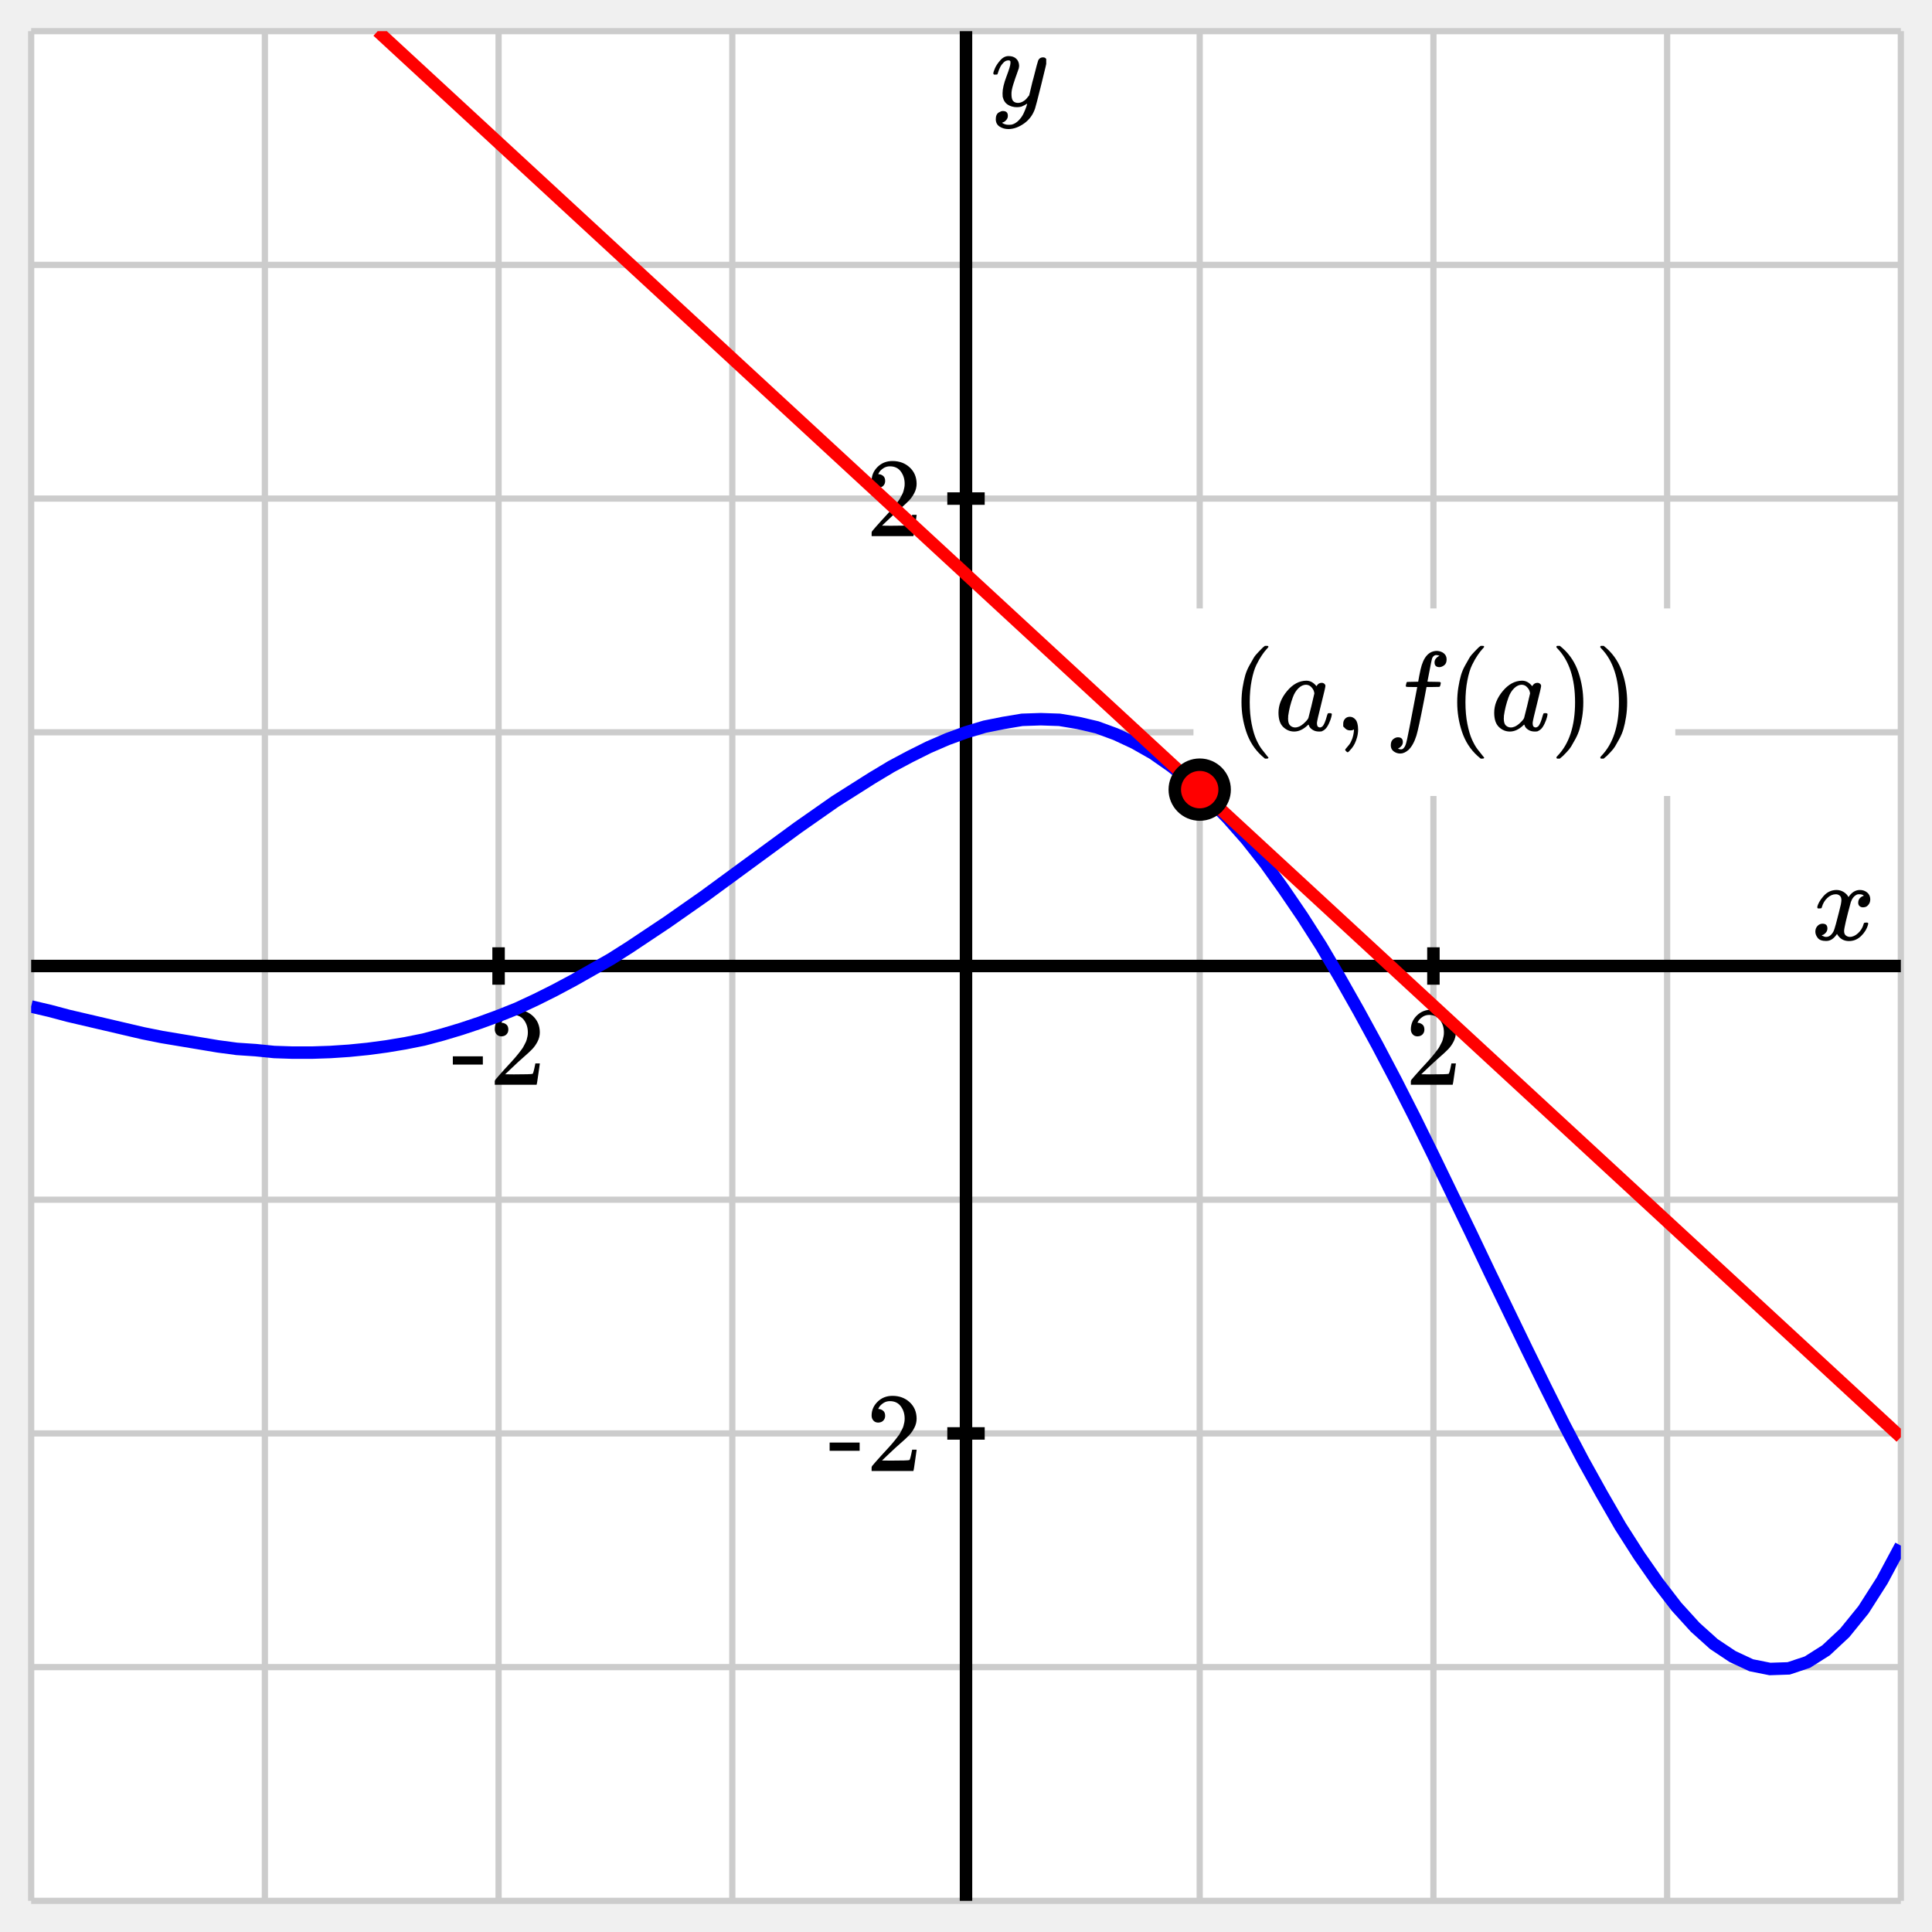
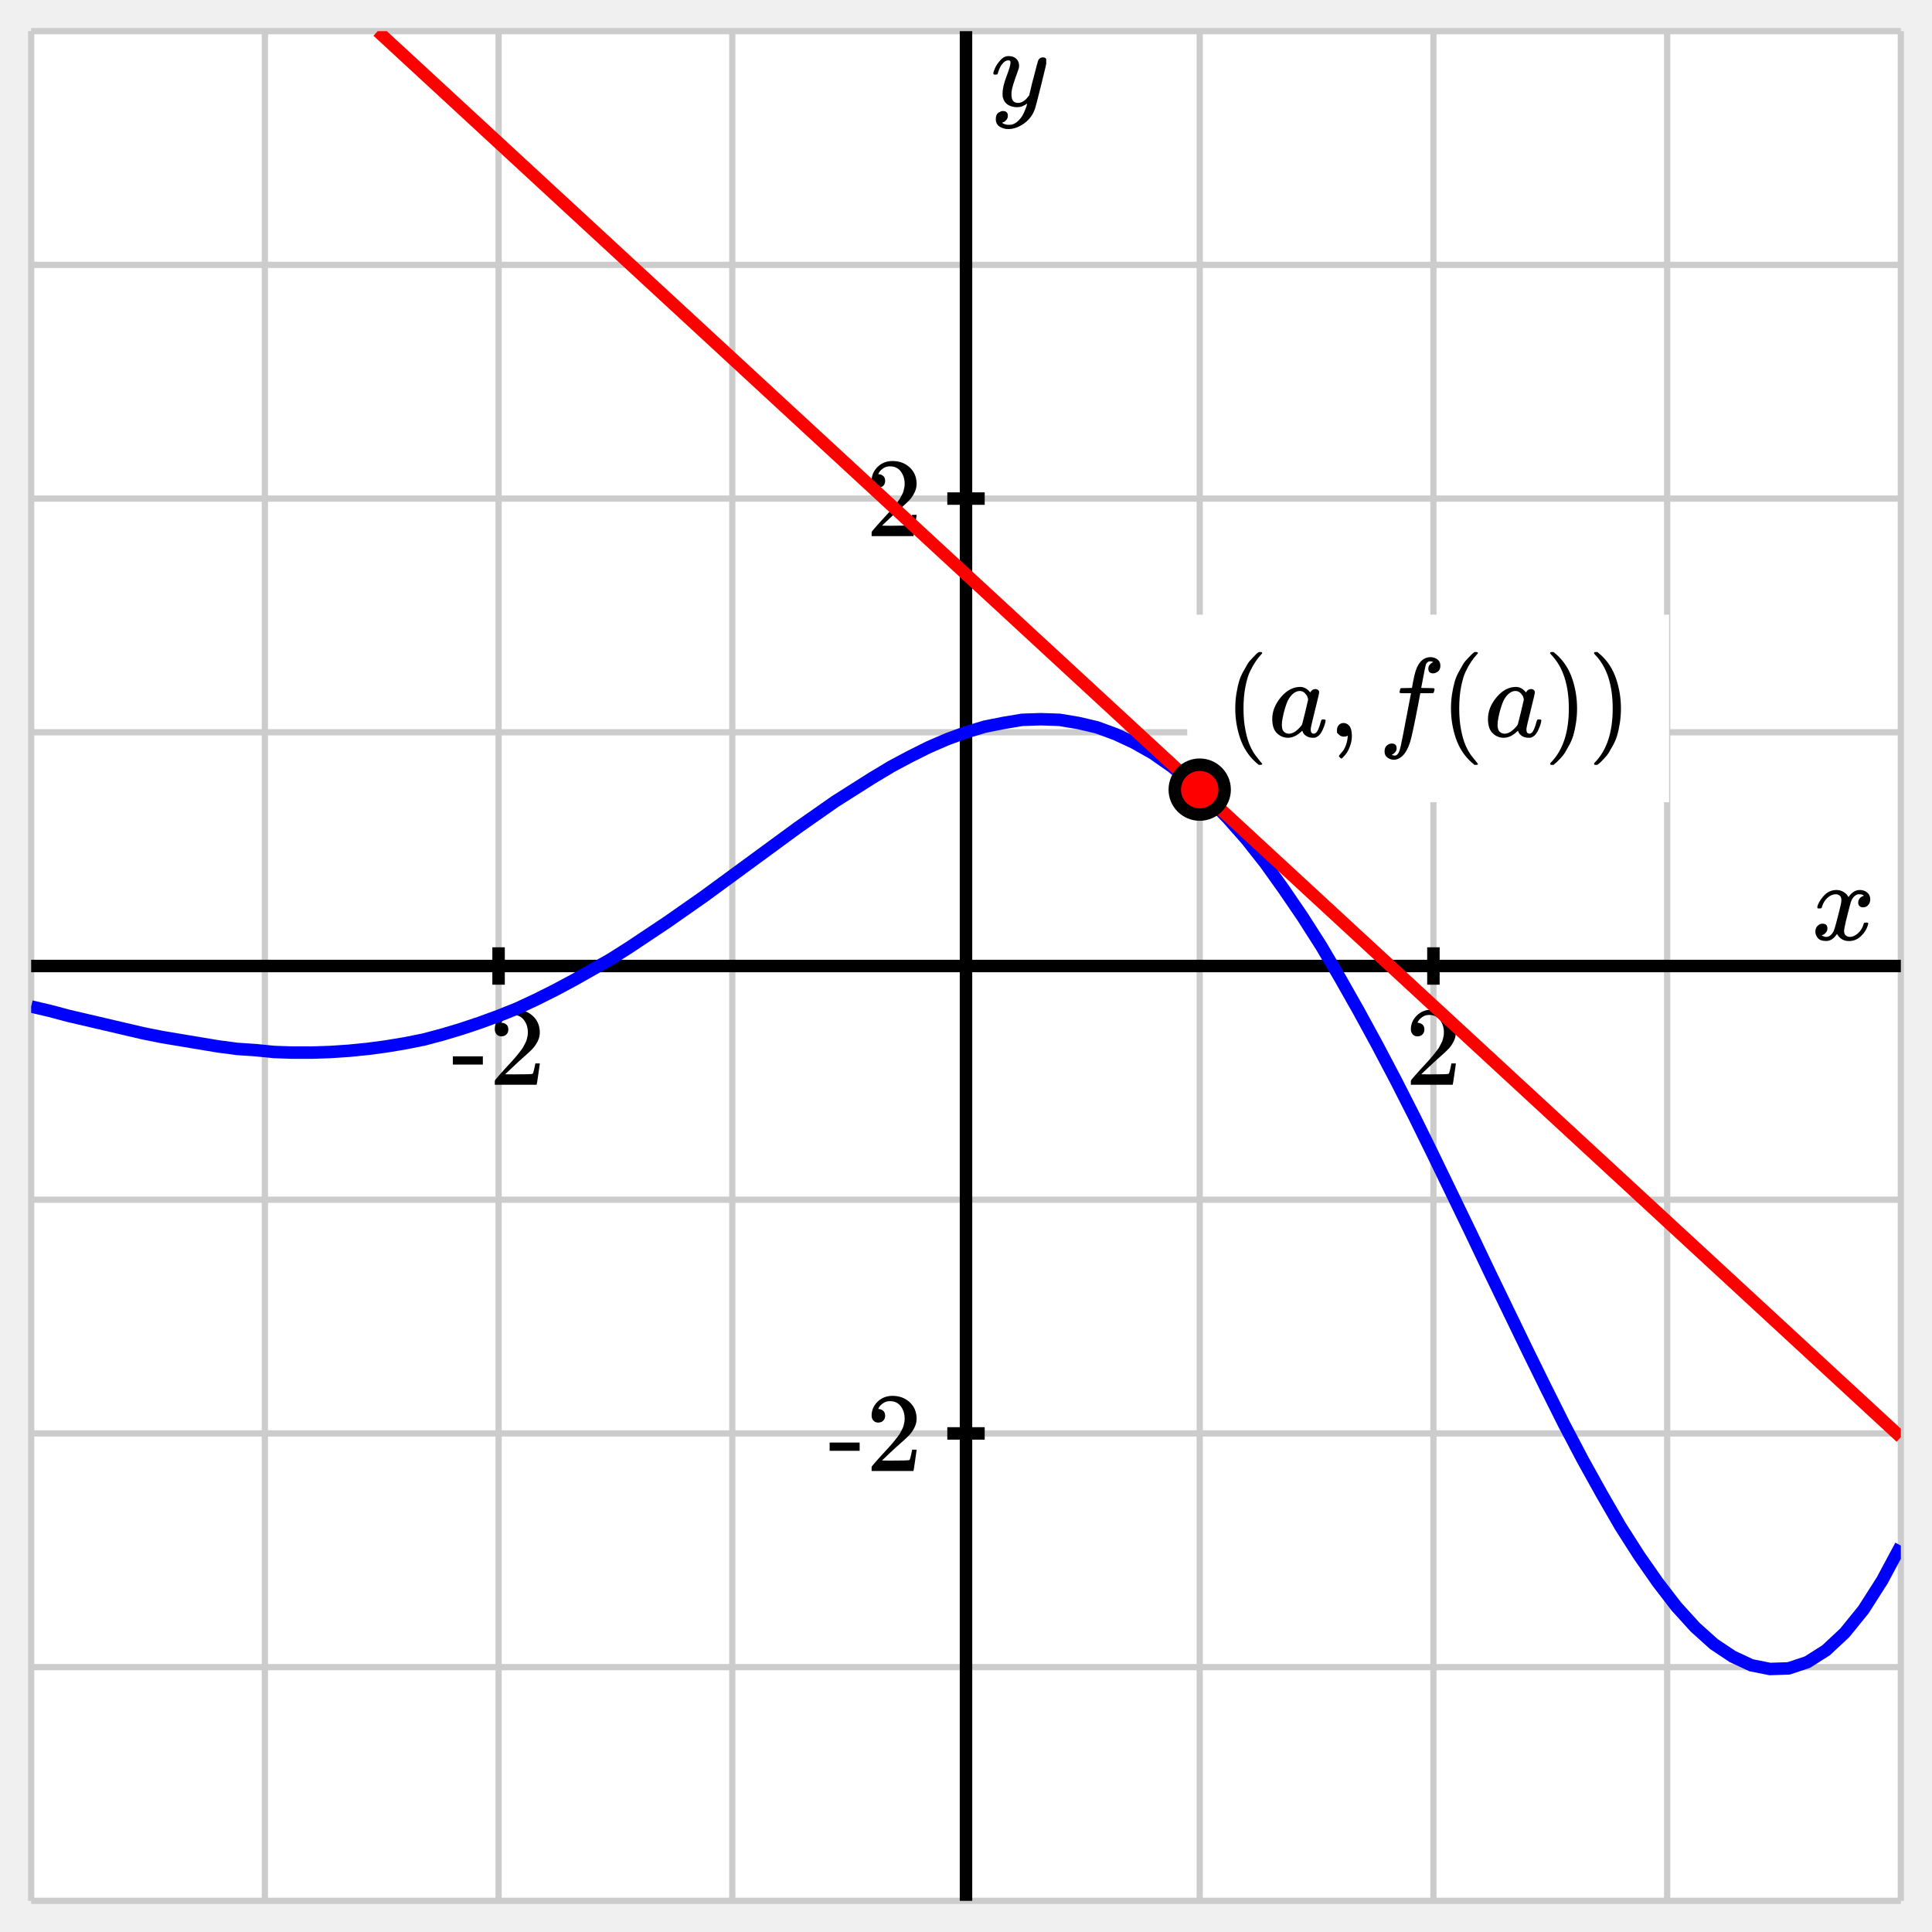
<svg xmlns="http://www.w3.org/2000/svg" xmlns:xlink="http://www.w3.org/1999/xlink" id="figure" width="310" height="310">
  <defs>
    <clipPath id="clip-to-bounding-box">
      <rect x="5" y="5" width="300" height="300" />
    </clipPath>
  </defs>
  <rect id="rect-0" x="5.0" y="5.0" width="300.0" height="300.0" stroke-width="2" fill="white" type="rectangle" />
  <g id="grid-axes">
    <g id="grid" stroke="#ccc" stroke-width="1">
      <line id="line-0" x1="5.0" y1="305.0" x2="5.0" y2="5.0" type="vertical grid" />
      <line id="line-1" x1="42.5" y1="305.0" x2="42.5" y2="5.0" type="vertical grid" />
      <line id="line-2" x1="80.0" y1="305.0" x2="80.0" y2="5.0" type="vertical grid" />
      <line id="line-3" x1="117.5" y1="305.0" x2="117.5" y2="5.0" type="vertical grid" />
      <line id="line-4" x1="155.0" y1="305.0" x2="155.0" y2="5.0" type="vertical grid" />
      <line id="line-5" x1="192.5" y1="305.0" x2="192.5" y2="5.0" type="vertical grid" />
      <line id="line-6" x1="230.0" y1="305.0" x2="230.0" y2="5.0" type="vertical grid" />
      <line id="line-7" x1="267.5" y1="305.0" x2="267.5" y2="5.0" type="vertical grid" />
      <line id="line-8" x1="305.0" y1="305.0" x2="305.0" y2="5.0" type="vertical grid" />
      <line id="line-9" x1="5.0" y1="305.0" x2="305.0" y2="305.0" type="horizontal grid" />
      <line id="line-10" x1="5.0" y1="267.5" x2="305.0" y2="267.5" type="horizontal grid" />
      <line id="line-11" x1="5.0" y1="230.0" x2="305.0" y2="230.0" type="horizontal grid" />
      <line id="line-12" x1="5.0" y1="192.5" x2="305.0" y2="192.5" type="horizontal grid" />
      <line id="line-13" x1="5.0" y1="155.0" x2="305.0" y2="155.0" type="horizontal grid" />
      <line id="line-14" x1="5.0" y1="117.5" x2="305.0" y2="117.5" type="horizontal grid" />
      <line id="line-15" x1="5.0" y1="80.0" x2="305.0" y2="80.0" type="horizontal grid" />
      <line id="line-16" x1="5.0" y1="42.5" x2="305.0" y2="42.5" type="horizontal grid" />
      <line id="line-17" x1="5.0" y1="5.0" x2="305.0" y2="5.0" type="horizontal grid" />
    </g>
    <g id="axes" stroke="black" stroke-width="2">
      <line id="line-18" x1="5.0" y1="155.0" x2="305.0" y2="155.0" type="horizontal axis" />
      <line id="line-19" x1="155.0" y1="305.0" x2="155.0" y2="5.0" type="vertical axis" />
      <g type="horizontal ticks" id="g-0">
        <line id="line-20" x1="80.0" y1="158.0" x2="80.0" y2="152.0" type="tick on horizontal axis" />
        <line id="line-21" x1="230.0" y1="158.0" x2="230.0" y2="152.0" type="tick on horizontal axis" />
      </g>
      <g type="vertical ticks" id="g-1">
        <line id="line-22" x1="152.0" y1="230.0" x2="158.0" y2="230.0" type="tick on vertical axis" />
        <line id="line-23" x1="152.0" y1="80.0" x2="158.0" y2="80.0" type="tick on vertical axis" />
      </g>
    </g>
    <g id="g-2" transform="translate(80.0,162.0) translate(-7.54,-0.0)" type="label">
      <svg style="vertical-align: 0.000px" width="15.080px" height="12.056px" role="img" focusable="false" viewBox="0 -666 833 666">
        <defs>
          <path id="MJX-1-TEX-N-2D" d="M11 179V252H277V179H11Z" />
          <path id="MJX-1-TEX-N-32" d="M109 429Q82 429 66 447T50 491Q50 562 103 614T235 666Q326 666 387 610T449 465Q449 422 429 383T381 315T301 241Q265 210 201 149L142 93L218 92Q375 92 385 97Q392 99 409 186V189H449V186Q448 183 436 95T421 3V0H50V19V31Q50 38 56 46T86 81Q115 113 136 137Q145 147 170 174T204 211T233 244T261 278T284 308T305 340T320 369T333 401T340 431T343 464Q343 527 309 573T212 619Q179 619 154 602T119 569T109 550Q109 549 114 549Q132 549 151 535T170 489Q170 464 154 447T109 429Z" />
        </defs>
        <g stroke="currentColor" fill="currentColor" stroke-width="0" transform="scale(1,-1)">
          <g data-mml-node="math">
            <g data-mml-node="mtext" data-semantic-type="text" data-semantic-role="unknown" data-semantic-font="normal" data-semantic-annotation="clearspeak:unit" data-semantic-id="0" data-semantic-speech="hyphen 2">
              <use data-c="2D" xlink:href="#MJX-1-TEX-N-2D" />
              <use data-c="32" xlink:href="#MJX-1-TEX-N-32" transform="translate(333,0)" />
            </g>
          </g>
        </g>
      </svg>
    </g>
    <g id="g-3" transform="translate(230.0,162.0) translate(-4.524,-0.0)" type="label">
      <svg style="vertical-align: 0.000px" width="9.048px" height="12.056px" role="img" focusable="false" viewBox="0 -666 500 666">
        <defs>
          <path id="MJX-2-TEX-N-32" d="M109 429Q82 429 66 447T50 491Q50 562 103 614T235 666Q326 666 387 610T449 465Q449 422 429 383T381 315T301 241Q265 210 201 149L142 93L218 92Q375 92 385 97Q392 99 409 186V189H449V186Q448 183 436 95T421 3V0H50V19V31Q50 38 56 46T86 81Q115 113 136 137Q145 147 170 174T204 211T233 244T261 278T284 308T305 340T320 369T333 401T340 431T343 464Q343 527 309 573T212 619Q179 619 154 602T119 569T109 550Q109 549 114 549Q132 549 151 535T170 489Q170 464 154 447T109 429Z" />
        </defs>
        <g stroke="currentColor" fill="currentColor" stroke-width="0" transform="scale(1,-1)">
          <g data-mml-node="math">
            <g data-mml-node="mtext" data-semantic-type="text" data-semantic-role="integer" data-semantic-font="normal" data-semantic-annotation="clearspeak:unit" data-semantic-id="0" data-semantic-speech="2">
              <use data-c="32" xlink:href="#MJX-2-TEX-N-32" />
            </g>
          </g>
        </g>
      </svg>
    </g>
    <g id="g-4" transform="translate(148.0,230.0) translate(-15.08,-6.028)" type="label">
      <svg style="vertical-align: 0.000px" width="15.080px" height="12.056px" role="img" focusable="false" viewBox="0 -666 833 666">
        <defs>
          <path id="MJX-3-TEX-N-2D" d="M11 179V252H277V179H11Z" />
          <path id="MJX-3-TEX-N-32" d="M109 429Q82 429 66 447T50 491Q50 562 103 614T235 666Q326 666 387 610T449 465Q449 422 429 383T381 315T301 241Q265 210 201 149L142 93L218 92Q375 92 385 97Q392 99 409 186V189H449V186Q448 183 436 95T421 3V0H50V19V31Q50 38 56 46T86 81Q115 113 136 137Q145 147 170 174T204 211T233 244T261 278T284 308T305 340T320 369T333 401T340 431T343 464Q343 527 309 573T212 619Q179 619 154 602T119 569T109 550Q109 549 114 549Q132 549 151 535T170 489Q170 464 154 447T109 429Z" />
        </defs>
        <g stroke="currentColor" fill="currentColor" stroke-width="0" transform="scale(1,-1)">
          <g data-mml-node="math">
            <g data-mml-node="mtext" data-semantic-type="text" data-semantic-role="unknown" data-semantic-font="normal" data-semantic-annotation="clearspeak:unit" data-semantic-id="0" data-semantic-speech="hyphen 2">
              <use data-c="2D" xlink:href="#MJX-3-TEX-N-2D" />
              <use data-c="32" xlink:href="#MJX-3-TEX-N-32" transform="translate(333,0)" />
            </g>
          </g>
        </g>
      </svg>
    </g>
    <g id="g-5" transform="translate(148.0,80.0) translate(-9.048,-6.028)" type="label">
      <svg style="vertical-align: 0.000px" width="9.048px" height="12.056px" role="img" focusable="false" viewBox="0 -666 500 666">
        <defs>
          <path id="MJX-4-TEX-N-32" d="M109 429Q82 429 66 447T50 491Q50 562 103 614T235 666Q326 666 387 610T449 465Q449 422 429 383T381 315T301 241Q265 210 201 149L142 93L218 92Q375 92 385 97Q392 99 409 186V189H449V186Q448 183 436 95T421 3V0H50V19V31Q50 38 56 46T86 81Q115 113 136 137Q145 147 170 174T204 211T233 244T261 278T284 308T305 340T320 369T333 401T340 431T343 464Q343 527 309 573T212 619Q179 619 154 602T119 569T109 550Q109 549 114 549Q132 549 151 535T170 489Q170 464 154 447T109 429Z" />
        </defs>
        <g stroke="currentColor" fill="currentColor" stroke-width="0" transform="scale(1,-1)">
          <g data-mml-node="math">
            <g data-mml-node="mtext" data-semantic-type="text" data-semantic-role="integer" data-semantic-font="normal" data-semantic-annotation="clearspeak:unit" data-semantic-id="0" data-semantic-speech="2">
              <use data-c="32" xlink:href="#MJX-4-TEX-N-32" />
            </g>
          </g>
        </g>
      </svg>
    </g>
    <g id="g-6" transform="translate(301.0,151.0) translate(-10.352,-8.2)" type="label">
      <svg style="vertical-align: -0.200px" width="10.352px" height="8.200px" role="img" focusable="false" viewBox="0 -442 572 453">
        <defs>
          <path id="MJX-5-TEX-I-1D465" d="M52 289Q59 331 106 386T222 442Q257 442 286 424T329 379Q371 442 430 442Q467 442 494 420T522 361Q522 332 508 314T481 292T458 288Q439 288 427 299T415 328Q415 374 465 391Q454 404 425 404Q412 404 406 402Q368 386 350 336Q290 115 290 78Q290 50 306 38T341 26Q378 26 414 59T463 140Q466 150 469 151T485 153H489Q504 153 504 145Q504 144 502 134Q486 77 440 33T333 -11Q263 -11 227 52Q186 -10 133 -10H127Q78 -10 57 16T35 71Q35 103 54 123T99 143Q142 143 142 101Q142 81 130 66T107 46T94 41L91 40Q91 39 97 36T113 29T132 26Q168 26 194 71Q203 87 217 139T245 247T261 313Q266 340 266 352Q266 380 251 392T217 404Q177 404 142 372T93 290Q91 281 88 280T72 278H58Q52 284 52 289Z" />
        </defs>
        <g stroke="currentColor" fill="currentColor" stroke-width="0" transform="scale(1,-1)">
          <g data-mml-node="math">
            <g data-mml-node="mi" data-semantic-type="identifier" data-semantic-role="latinletter" data-semantic-font="italic" data-semantic-annotation="clearspeak:simple" data-semantic-id="0" data-semantic-speech="x">
              <use data-c="1D465" xlink:href="#MJX-5-TEX-I-1D465" />
            </g>
          </g>
        </g>
      </svg>
    </g>
    <g id="g-7" transform="translate(159.0,9.0) translate(0.0,-0.0)" type="label">
      <svg style="vertical-align: -3.712px" width="8.872px" height="11.712px" role="img" focusable="false" viewBox="0 -442 490 647">
        <defs>
          <path id="MJX-6-TEX-I-1D466" d="M21 287Q21 301 36 335T84 406T158 442Q199 442 224 419T250 355Q248 336 247 334Q247 331 231 288T198 191T182 105Q182 62 196 45T238 27Q261 27 281 38T312 61T339 94Q339 95 344 114T358 173T377 247Q415 397 419 404Q432 431 462 431Q475 431 483 424T494 412T496 403Q496 390 447 193T391 -23Q363 -106 294 -155T156 -205Q111 -205 77 -183T43 -117Q43 -95 50 -80T69 -58T89 -48T106 -45Q150 -45 150 -87Q150 -107 138 -122T115 -142T102 -147L99 -148Q101 -153 118 -160T152 -167H160Q177 -167 186 -165Q219 -156 247 -127T290 -65T313 -9T321 21L315 17Q309 13 296 6T270 -6Q250 -11 231 -11Q185 -11 150 11T104 82Q103 89 103 113Q103 170 138 262T173 379Q173 380 173 381Q173 390 173 393T169 400T158 404H154Q131 404 112 385T82 344T65 302T57 280Q55 278 41 278H27Q21 284 21 287Z" />
        </defs>
        <g stroke="currentColor" fill="currentColor" stroke-width="0" transform="scale(1,-1)">
          <g data-mml-node="math">
            <g data-mml-node="mi" data-semantic-type="identifier" data-semantic-role="latinletter" data-semantic-font="italic" data-semantic-annotation="clearspeak:simple" data-semantic-id="0" data-semantic-speech="y">
              <use data-c="1D466" xlink:href="#MJX-6-TEX-I-1D466" />
            </g>
          </g>
        </g>
      </svg>
    </g>
  </g>
  <g id="graph-tangent">
    <polyline id="graph" stroke="blue" stroke-width="2" fill="none" points="5.0,161.5 8.0,162.2 11.0,163.0 14.0,163.7 17.0,164.4 20.0,165.1 23.0,165.8 26.0,166.4 29.0,166.9 32.0,167.4 35.0,167.9 38.0,168.3 41.0,168.5 44.0,168.8 47.0,168.9 50.0,168.9 53.0,168.8 56.0,168.6 59.0,168.3 62.0,167.9 65.0,167.4 68.0,166.8 71.0,166.0 74.0,165.1 77.0,164.1 80.0,163.0 83.0,161.8 86.0,160.4 89.0,158.9 92.0,157.3 95.0,155.6 98.0,153.9 101.0,152.0 104.0,150.0 107.0,148.0 110.0,145.9 113.0,143.8 116.0,141.6 119.0,139.4 122.0,137.2 125.0,135.0 128.0,132.8 131.0,130.7 134.0,128.6 137.0,126.7 140.0,124.8 143.0,123.0 146.0,121.4 149.0,119.9 152.0,118.6 155.0,117.5 158.0,116.6 161.0,116.0 164.0,115.5 167.0,115.4 170.0,115.5 173.0,116.0 176.0,116.7 179.0,117.8 182.0,119.2 185.0,120.9 188.0,123.0 191.0,125.4 194.0,128.2 197.0,131.3 200.0,134.7 203.0,138.5 206.0,142.7 209.0,147.1 212.0,151.8 215.0,156.9 218.0,162.2 221.0,167.7 224.0,173.4 227.0,179.3 230.0,185.4 233.0,191.6 236.0,197.8 239.0,204.1 242.0,210.3 245.0,216.5 248.0,222.6 251.0,228.6 254.0,234.3 257.0,239.7 260.0,244.9 263.0,249.6 266.0,253.9 269.0,257.8 272.0,261.1 275.0,263.8 278.0,265.8 281.0,267.2 284.0,267.8 287.0,267.7 290.0,266.7 293.0,264.8 296.0,262.0 299.0,258.3 302.0,253.6 305.0,248.0" type="function-graph" clip-path="url(#clip-to-bounding-box)" />
    <line id="tangent" x1="60.6" y1="5.0" x2="305.0" y2="230.6" stroke="red" stroke-width="2" fill="None" type="tangent line" clip-path="url(#clip-to-bounding-box)" />
-     <g id="point" type="labeled-point">
-       <g id="g-8" transform="translate(197.5,121.723) translate(0.0,-18.096)" type="label">
+     <g id="point">
+       <g id="g-8" transform="translate(196.5,122.723) translate(0.0,-18.096)" type="label">
        <rect x="-6" y="-6" width="77.312" height="30.096" stroke="none" fill="#fff" />
        <svg style="vertical-align: -4.528px" width="65.312px" height="18.096px" role="img" focusable="false" viewBox="0 -750 3608.7 1000">
          <defs>
            <path id="MJX-7-TEX-N-28" d="M94 250Q94 319 104 381T127 488T164 576T202 643T244 695T277 729T302 750H315H319Q333 750 333 741Q333 738 316 720T275 667T226 581T184 443T167 250T184 58T225 -81T274 -167T316 -220T333 -241Q333 -250 318 -250H315H302L274 -226Q180 -141 137 -14T94 250Z" />
            <path id="MJX-7-TEX-I-1D44E" d="M33 157Q33 258 109 349T280 441Q331 441 370 392Q386 422 416 422Q429 422 439 414T449 394Q449 381 412 234T374 68Q374 43 381 35T402 26Q411 27 422 35Q443 55 463 131Q469 151 473 152Q475 153 483 153H487Q506 153 506 144Q506 138 501 117T481 63T449 13Q436 0 417 -8Q409 -10 393 -10Q359 -10 336 5T306 36L300 51Q299 52 296 50Q294 48 292 46Q233 -10 172 -10Q117 -10 75 30T33 157ZM351 328Q351 334 346 350T323 385T277 405Q242 405 210 374T160 293Q131 214 119 129Q119 126 119 118T118 106Q118 61 136 44T179 26Q217 26 254 59T298 110Q300 114 325 217T351 328Z" />
            <path id="MJX-7-TEX-N-2C" d="M78 35T78 60T94 103T137 121Q165 121 187 96T210 8Q210 -27 201 -60T180 -117T154 -158T130 -185T117 -194Q113 -194 104 -185T95 -172Q95 -168 106 -156T131 -126T157 -76T173 -3V9L172 8Q170 7 167 6T161 3T152 1T140 0Q113 0 96 17Z" />
            <path id="MJX-7-TEX-I-1D453" d="M118 -162Q120 -162 124 -164T135 -167T147 -168Q160 -168 171 -155T187 -126Q197 -99 221 27T267 267T289 382V385H242Q195 385 192 387Q188 390 188 397L195 425Q197 430 203 430T250 431Q298 431 298 432Q298 434 307 482T319 540Q356 705 465 705Q502 703 526 683T550 630Q550 594 529 578T487 561Q443 561 443 603Q443 622 454 636T478 657L487 662Q471 668 457 668Q445 668 434 658T419 630Q412 601 403 552T387 469T380 433Q380 431 435 431Q480 431 487 430T498 424Q499 420 496 407T491 391Q489 386 482 386T428 385H372L349 263Q301 15 282 -47Q255 -132 212 -173Q175 -205 139 -205Q107 -205 81 -186T55 -132Q55 -95 76 -78T118 -61Q162 -61 162 -103Q162 -122 151 -136T127 -157L118 -162Z" />
            <path id="MJX-7-TEX-N-2061" d="" />
            <path id="MJX-7-TEX-N-29" d="M60 749L64 750Q69 750 74 750H86L114 726Q208 641 251 514T294 250Q294 182 284 119T261 12T224 -76T186 -143T145 -194T113 -227T90 -246Q87 -249 86 -250H74Q66 -250 63 -250T58 -247T55 -238Q56 -237 66 -225Q221 -64 221 250T66 725Q56 737 55 738Q55 746 60 749Z" />
          </defs>
          <g stroke="currentColor" fill="currentColor" stroke-width="0" transform="scale(1,-1)">
            <g data-mml-node="math" data-semantic-type="fenced" data-semantic-role="leftright" data-semantic-id="12" data-semantic-children="11" data-semantic-content="0,7" data-semantic-speech="left parenthesis a comma f left parenthesis a right parenthesis right parenthesis">
              <g data-mml-node="mo" data-semantic-type="fence" data-semantic-role="open" data-semantic-id="0" data-semantic-parent="12" data-semantic-operator="fenced" data-semantic-speech="left parenthesis">
                <use data-c="28" xlink:href="#MJX-7-TEX-N-28" />
              </g>
              <g data-mml-node="mrow" data-semantic-type="punctuated" data-semantic-role="sequence" data-semantic-id="11" data-semantic-children="1,2,10" data-semantic-content="2" data-semantic-parent="12" data-semantic-speech="a comma f left parenthesis a right parenthesis" transform="translate(389,0)">
                <g data-mml-node="mi" data-semantic-type="identifier" data-semantic-role="latinletter" data-semantic-font="italic" data-semantic-annotation="clearspeak:simple" data-semantic-id="1" data-semantic-parent="11" data-semantic-speech="a">
                  <use data-c="1D44E" xlink:href="#MJX-7-TEX-I-1D44E" />
                </g>
                <g data-mml-node="mo" data-semantic-type="punctuation" data-semantic-role="comma" data-semantic-id="2" data-semantic-parent="11" data-semantic-operator="punctuated" data-semantic-speech="comma" transform="translate(529,0)">
                  <use data-c="2C" xlink:href="#MJX-7-TEX-N-2C" />
                </g>
                <g data-mml-node="mrow" data-semantic-type="appl" data-semantic-role="simple function" data-semantic-annotation="clearspeak:simple" data-semantic-id="10" data-semantic-children="3,8" data-semantic-content="9,3" data-semantic-parent="11" data-semantic-speech="f left parenthesis a right parenthesis" transform="translate(973.7,0)">
                  <g data-mml-node="mi" data-semantic-type="identifier" data-semantic-role="simple function" data-semantic-font="italic" data-semantic-annotation="clearspeak:simple" data-semantic-id="3" data-semantic-parent="10" data-semantic-operator="appl" data-semantic-speech="f">
                    <use data-c="1D453" xlink:href="#MJX-7-TEX-I-1D453" />
                  </g>
                  <g data-mml-node="mo" data-semantic-type="punctuation" data-semantic-role="application" data-semantic-id="9" data-semantic-parent="10" data-semantic-added="true" data-semantic-operator="appl" data-semantic-speech="of" transform="translate(550,0)">
                    <use data-c="2061" xlink:href="#MJX-7-TEX-N-2061" />
                  </g>
                  <g data-mml-node="mrow" data-semantic-type="fenced" data-semantic-role="leftright" data-semantic-id="8" data-semantic-children="5" data-semantic-content="4,6" data-semantic-parent="10" data-semantic-speech="left parenthesis a right parenthesis" transform="translate(550,0)">
                    <g data-mml-node="mo" data-semantic-type="fence" data-semantic-role="open" data-semantic-id="4" data-semantic-parent="8" data-semantic-operator="fenced" data-semantic-speech="left parenthesis">
                      <use data-c="28" xlink:href="#MJX-7-TEX-N-28" />
                    </g>
                    <g data-mml-node="mi" data-semantic-type="identifier" data-semantic-role="latinletter" data-semantic-font="italic" data-semantic-annotation="clearspeak:simple" data-semantic-id="5" data-semantic-parent="8" data-semantic-speech="a" transform="translate(389,0)">
                      <use data-c="1D44E" xlink:href="#MJX-7-TEX-I-1D44E" />
                    </g>
                    <g data-mml-node="mo" data-semantic-type="fence" data-semantic-role="close" data-semantic-id="6" data-semantic-parent="8" data-semantic-operator="fenced" data-semantic-speech="right parenthesis" transform="translate(918,0)">
                      <use data-c="29" xlink:href="#MJX-7-TEX-N-29" />
                    </g>
                  </g>
                </g>
              </g>
              <g data-mml-node="mo" data-semantic-type="fence" data-semantic-role="close" data-semantic-id="7" data-semantic-parent="12" data-semantic-operator="fenced" data-semantic-speech="right parenthesis" transform="translate(3219.7,0)">
                <use data-c="29" xlink:href="#MJX-7-TEX-N-29" />
              </g>
            </g>
          </g>
        </svg>
      </g>
-       <circle id="point" cx="192.5" cy="126.7" r="4" stroke="black" stroke-width="2" fill="red" type="point" />
+       <circle id="circle-0" cx="192.5" cy="126.7" r="4" stroke="black" stroke-width="2" fill="red" type="point" />
    </g>
  </g>
</svg>
